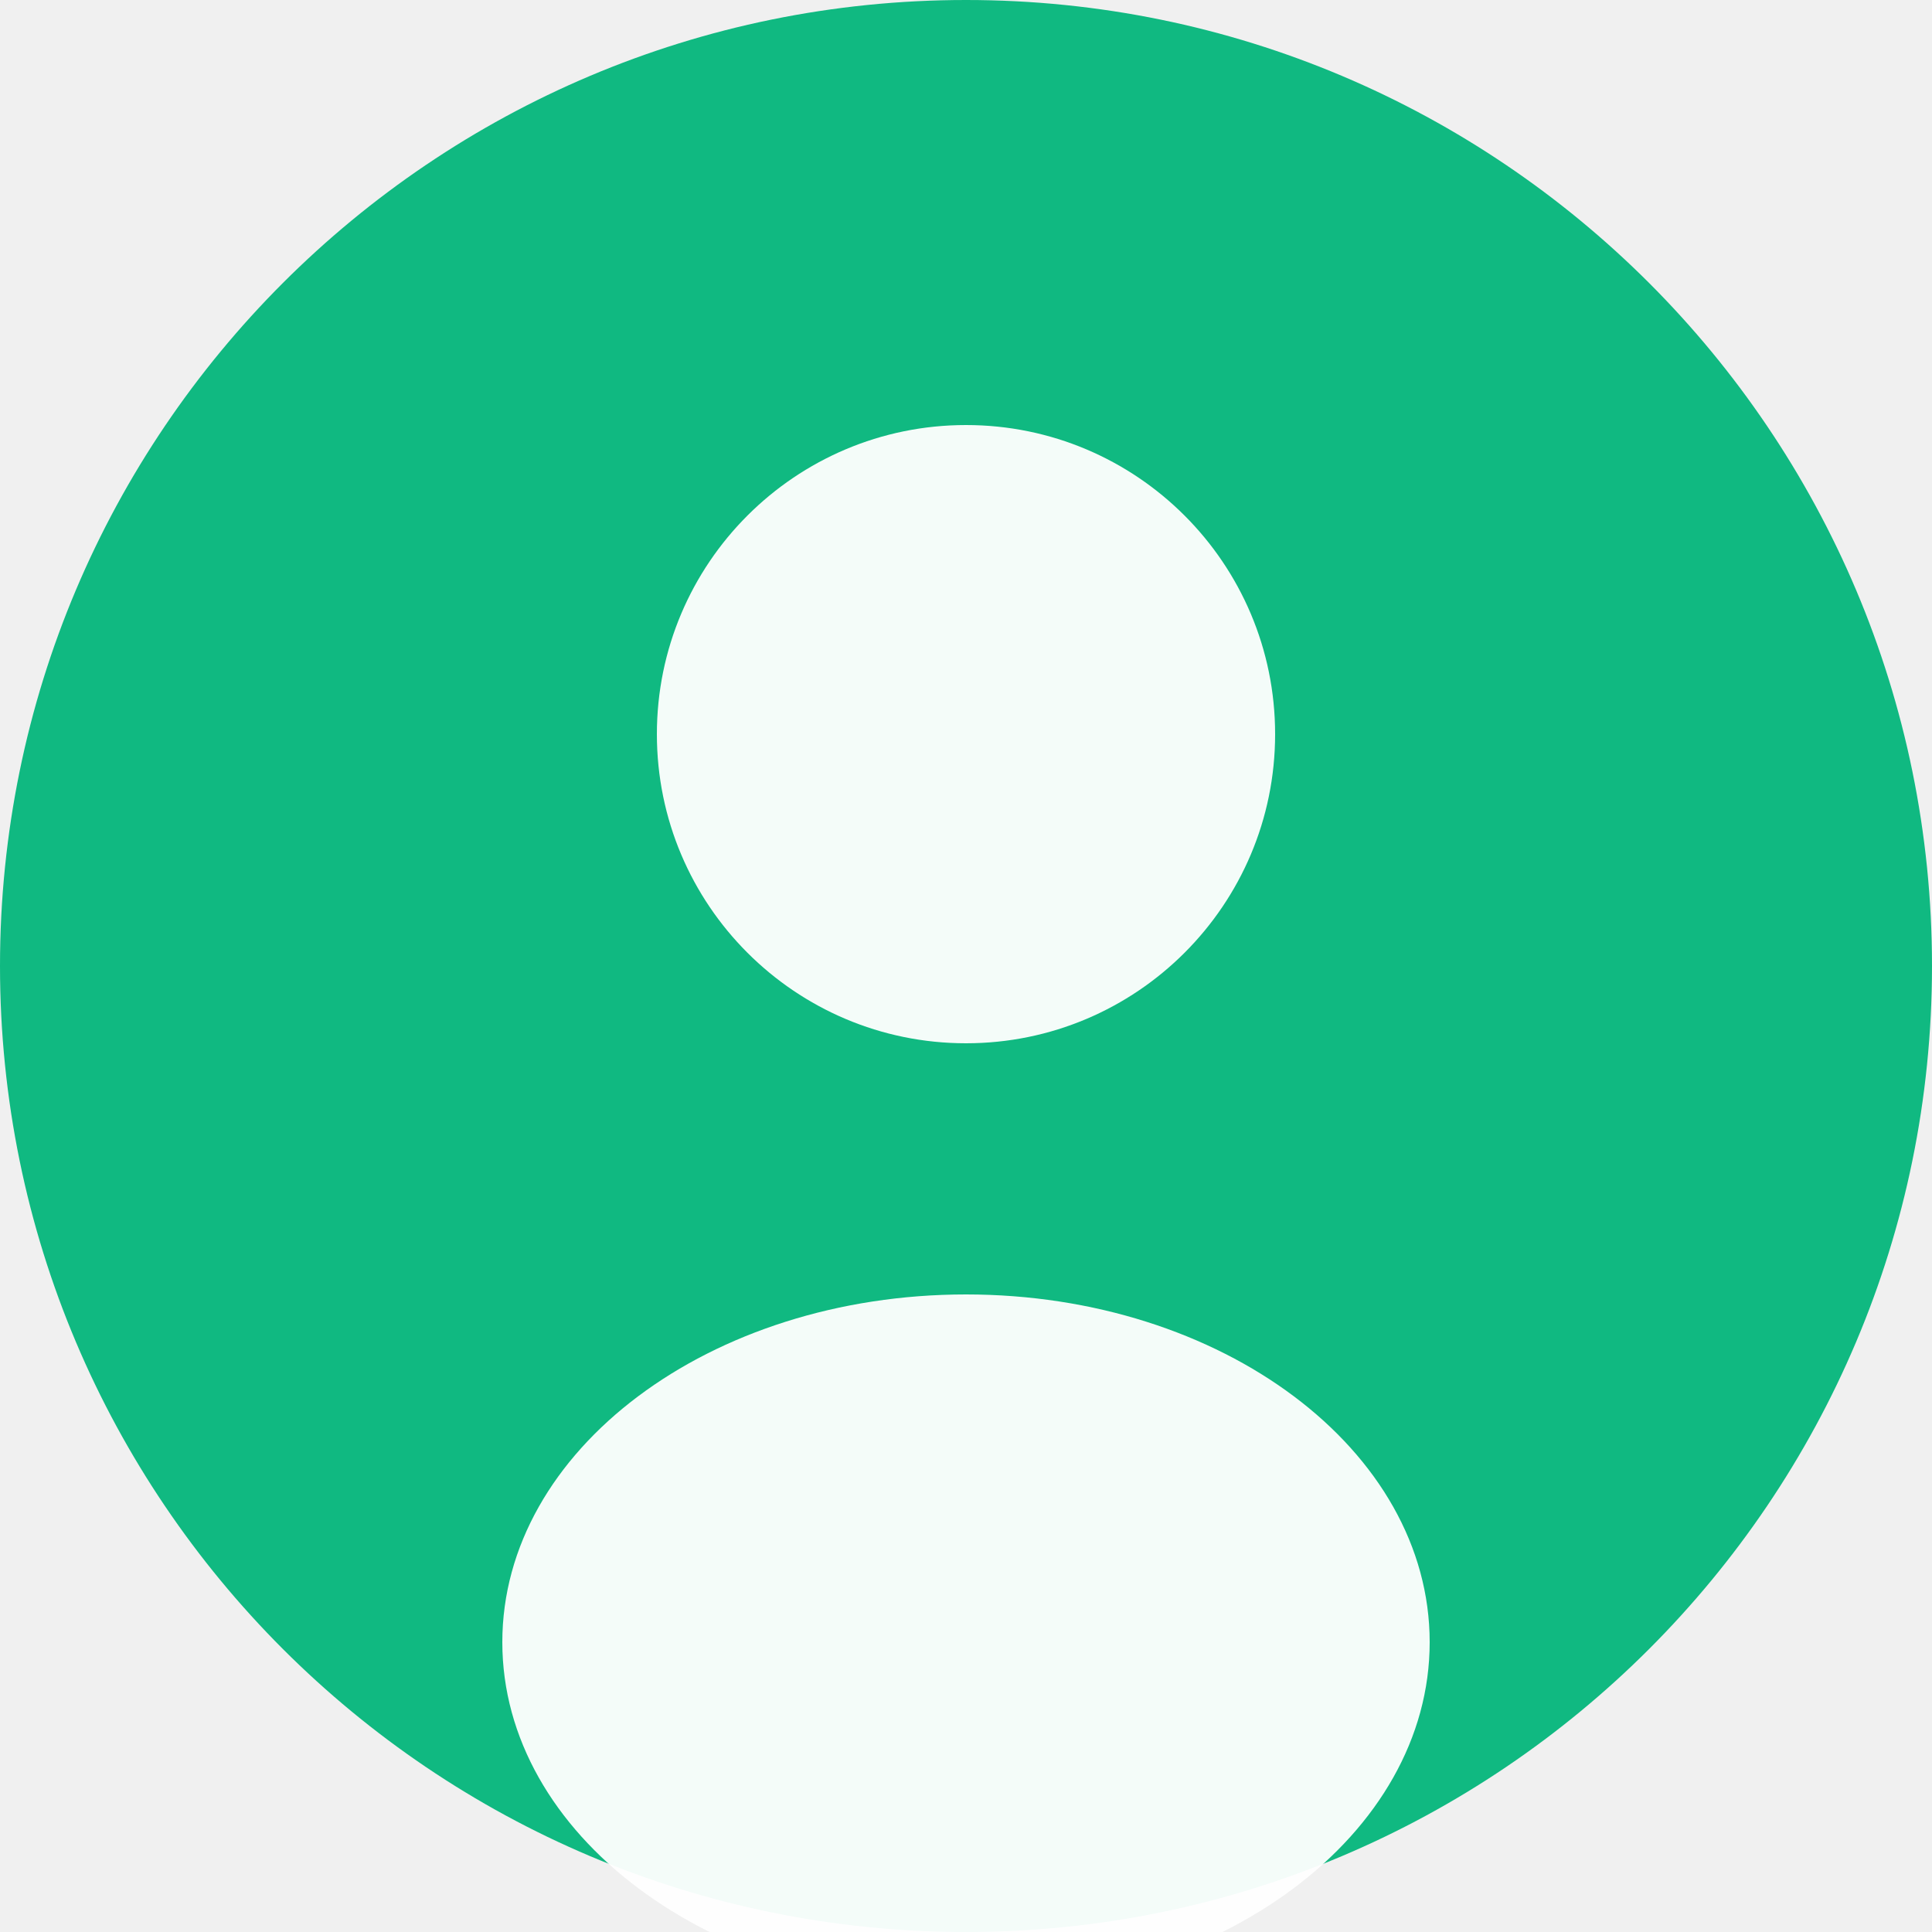
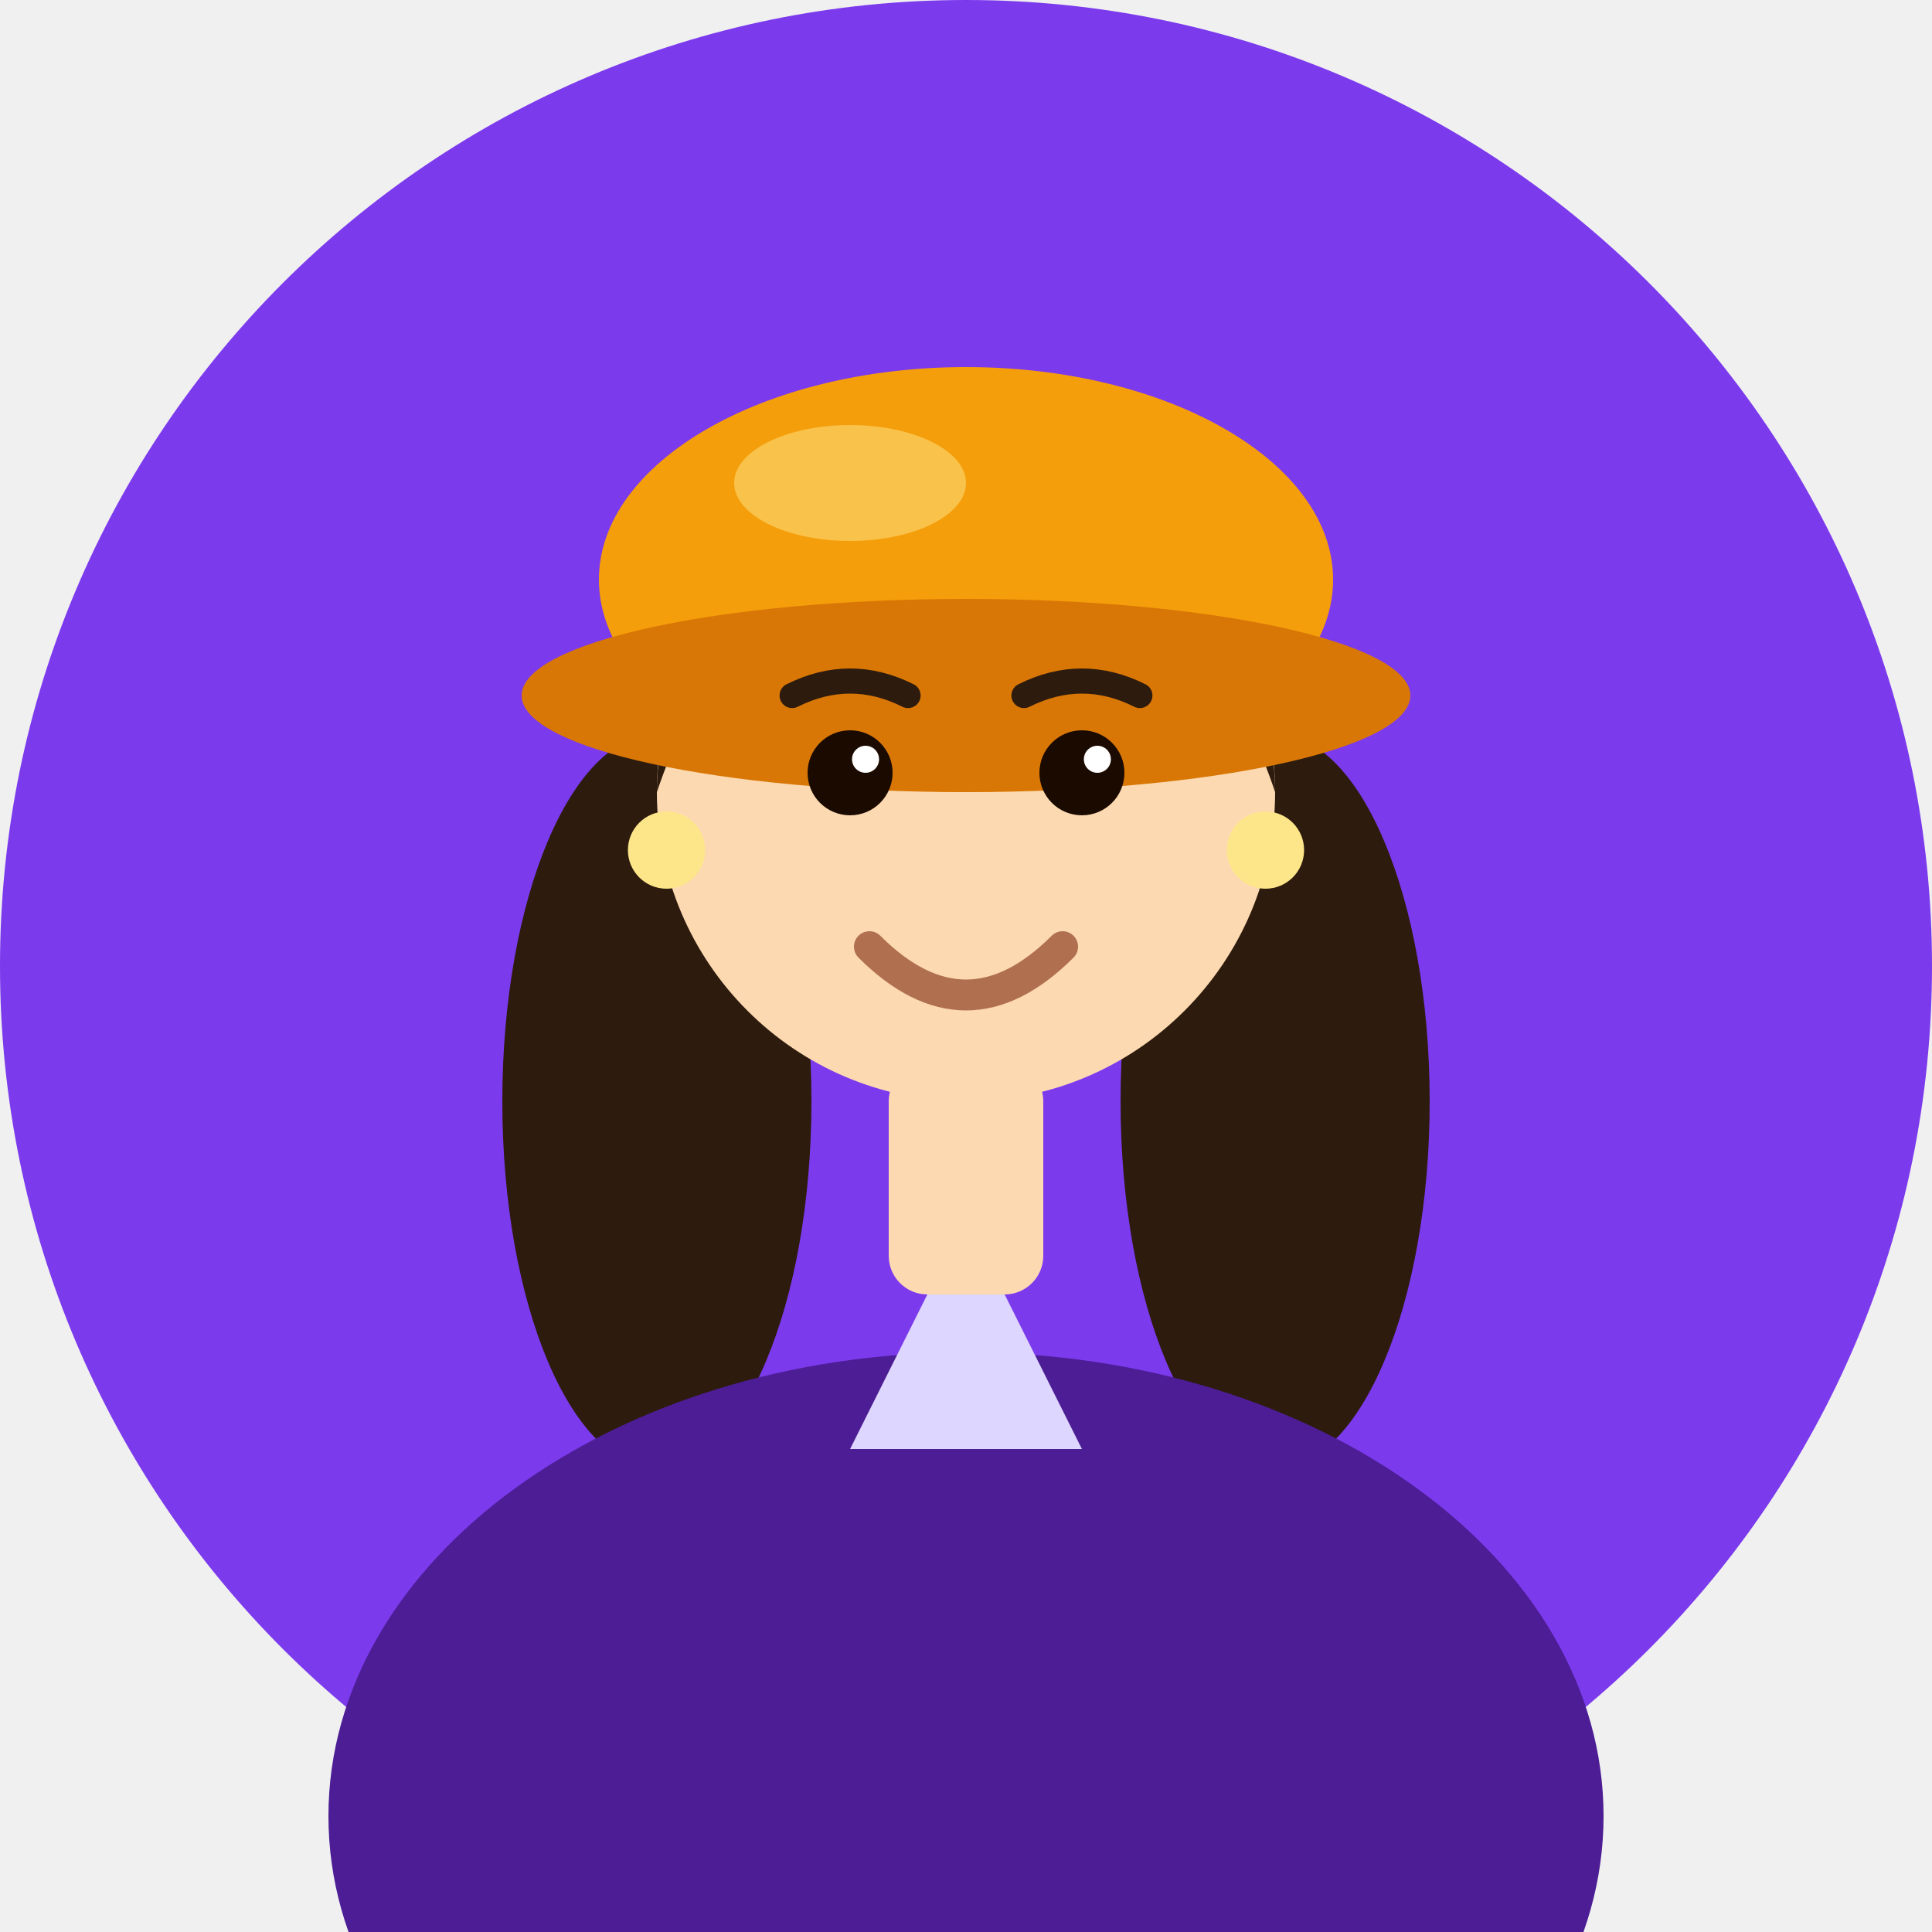
<svg xmlns="http://www.w3.org/2000/svg" viewBox="0 0 100 100">
-   <circle cx="50" cy="50" r="50" fill="#10b981" />
-   <circle cx="50" cy="38" r="16" fill="#fff" opacity="0.95" />
-   <ellipse cx="50" cy="85" rx="24" ry="18" fill="#fff" opacity="0.95" />
+   <circle cx="50" cy="50" r="50" fill="#7c3aed" />
+   <ellipse cx="34" cy="57" rx="8" ry="19" fill="#2d1b0e" />
+   <ellipse cx="66" cy="57" rx="8" ry="19" fill="#2d1b0e" />
+   <ellipse cx="50" cy="94" rx="33" ry="24" fill="#4c1d95" />
+   <polygon points="50,63 44,75 56,75" fill="#ddd6fe" />
+   <rect x="46" y="55" width="8" height="12" rx="2" fill="#fcd9b0" />
+   <circle cx="50" cy="41" r="16" fill="#fcd9b0" />
+   <path d="M34,41 C34,24 66,24 66,41 C63,32 56,26 50,26 C44,26 37,32 34,41Z" fill="#2d1b0e" />
+   <ellipse cx="50" cy="30" rx="19" ry="11" fill="#f59e0b" />
+   <ellipse cx="50" cy="36" rx="23" ry="5" fill="#d97706" />
+   <ellipse cx="44" cy="25" rx="6" ry="3" fill="#fde68a" opacity="0.5" />
+   <circle cx="34.5" cy="44" r="2" fill="#fde68a" />
+   <circle cx="65.5" cy="44" r="2" fill="#fde68a" />
+   <circle cx="44" cy="40" r="2.2" fill="#1a0a00" />
+   <circle cx="56" cy="40" r="2.2" fill="#1a0a00" />
+   <circle cx="44.8" cy="39.3" r="0.7" fill="#fff" />
+   <circle cx="56.8" cy="39.3" r="0.7" fill="#fff" />
+   <path d="M41,36 Q44,34.5 47,36" stroke="#2d1b0e" stroke-width="1.3" fill="none" stroke-linecap="round" />
+   <path d="M53,36 Q56,34.5 59,36" stroke="#2d1b0e" stroke-width="1.3" fill="none" stroke-linecap="round" />
+   <path d="M45,49 Q50,54 55,49" stroke="#b07050" stroke-width="1.6" fill="none" stroke-linecap="round" />
</svg>
